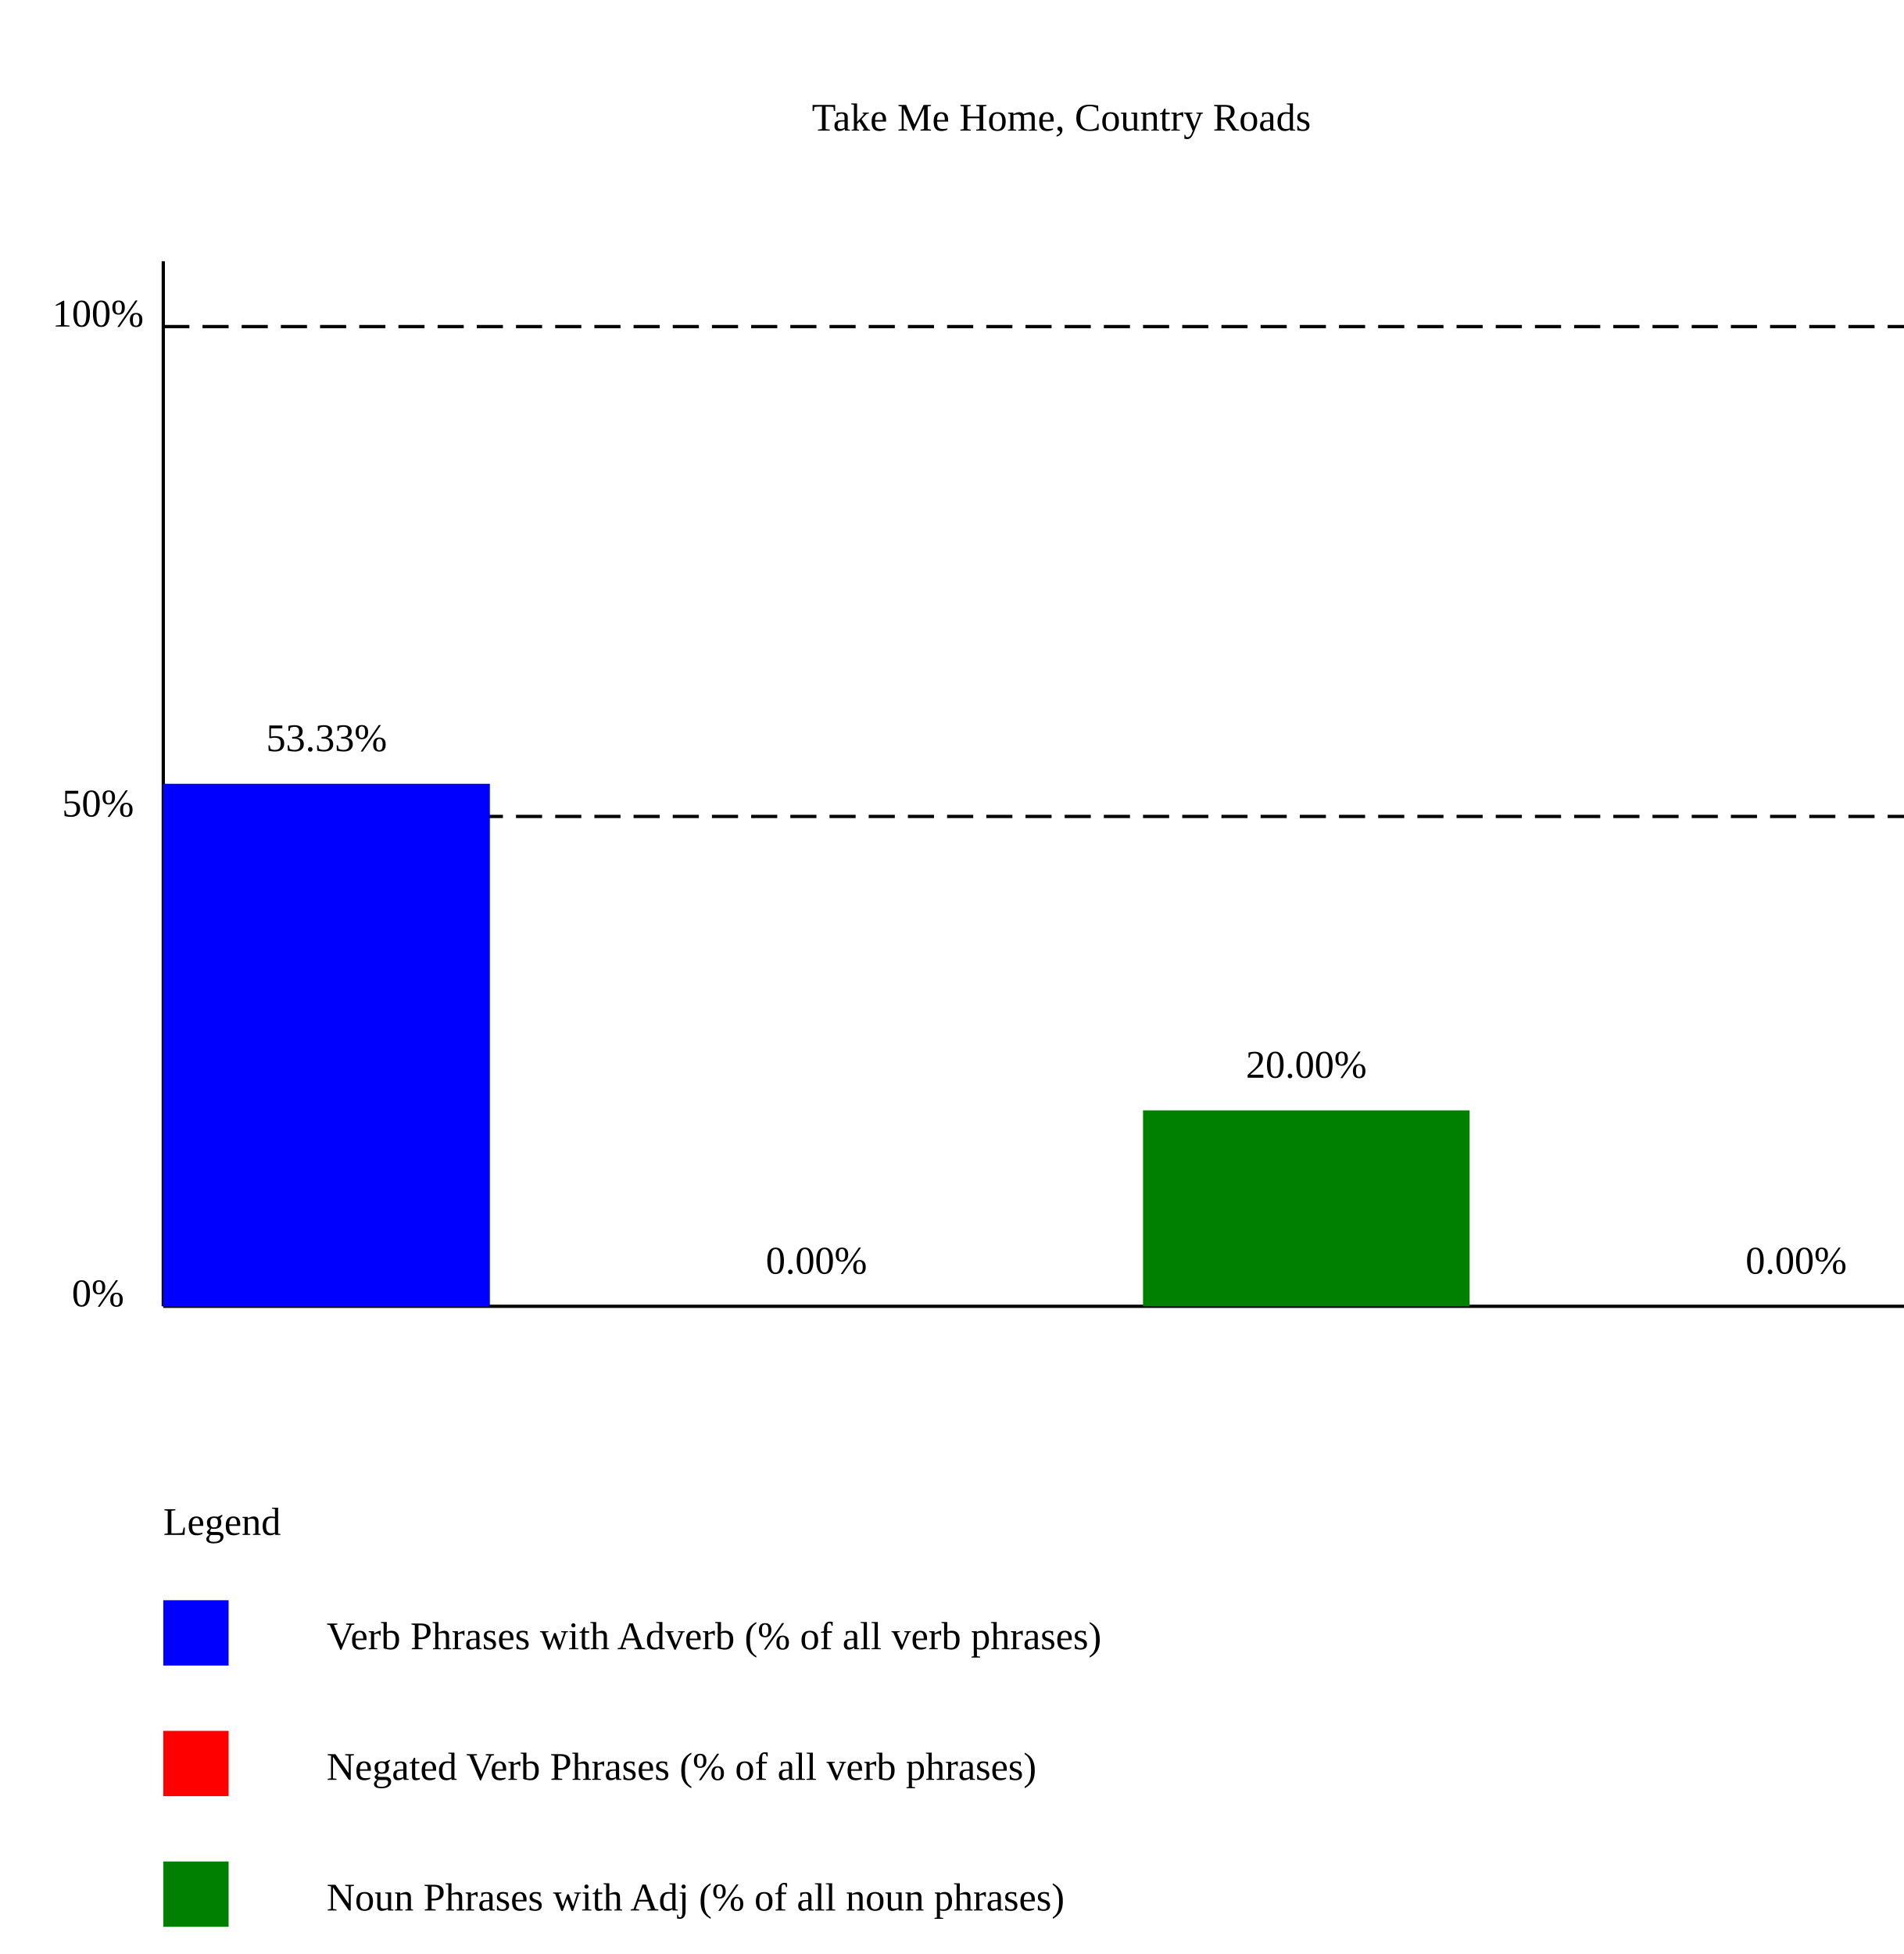
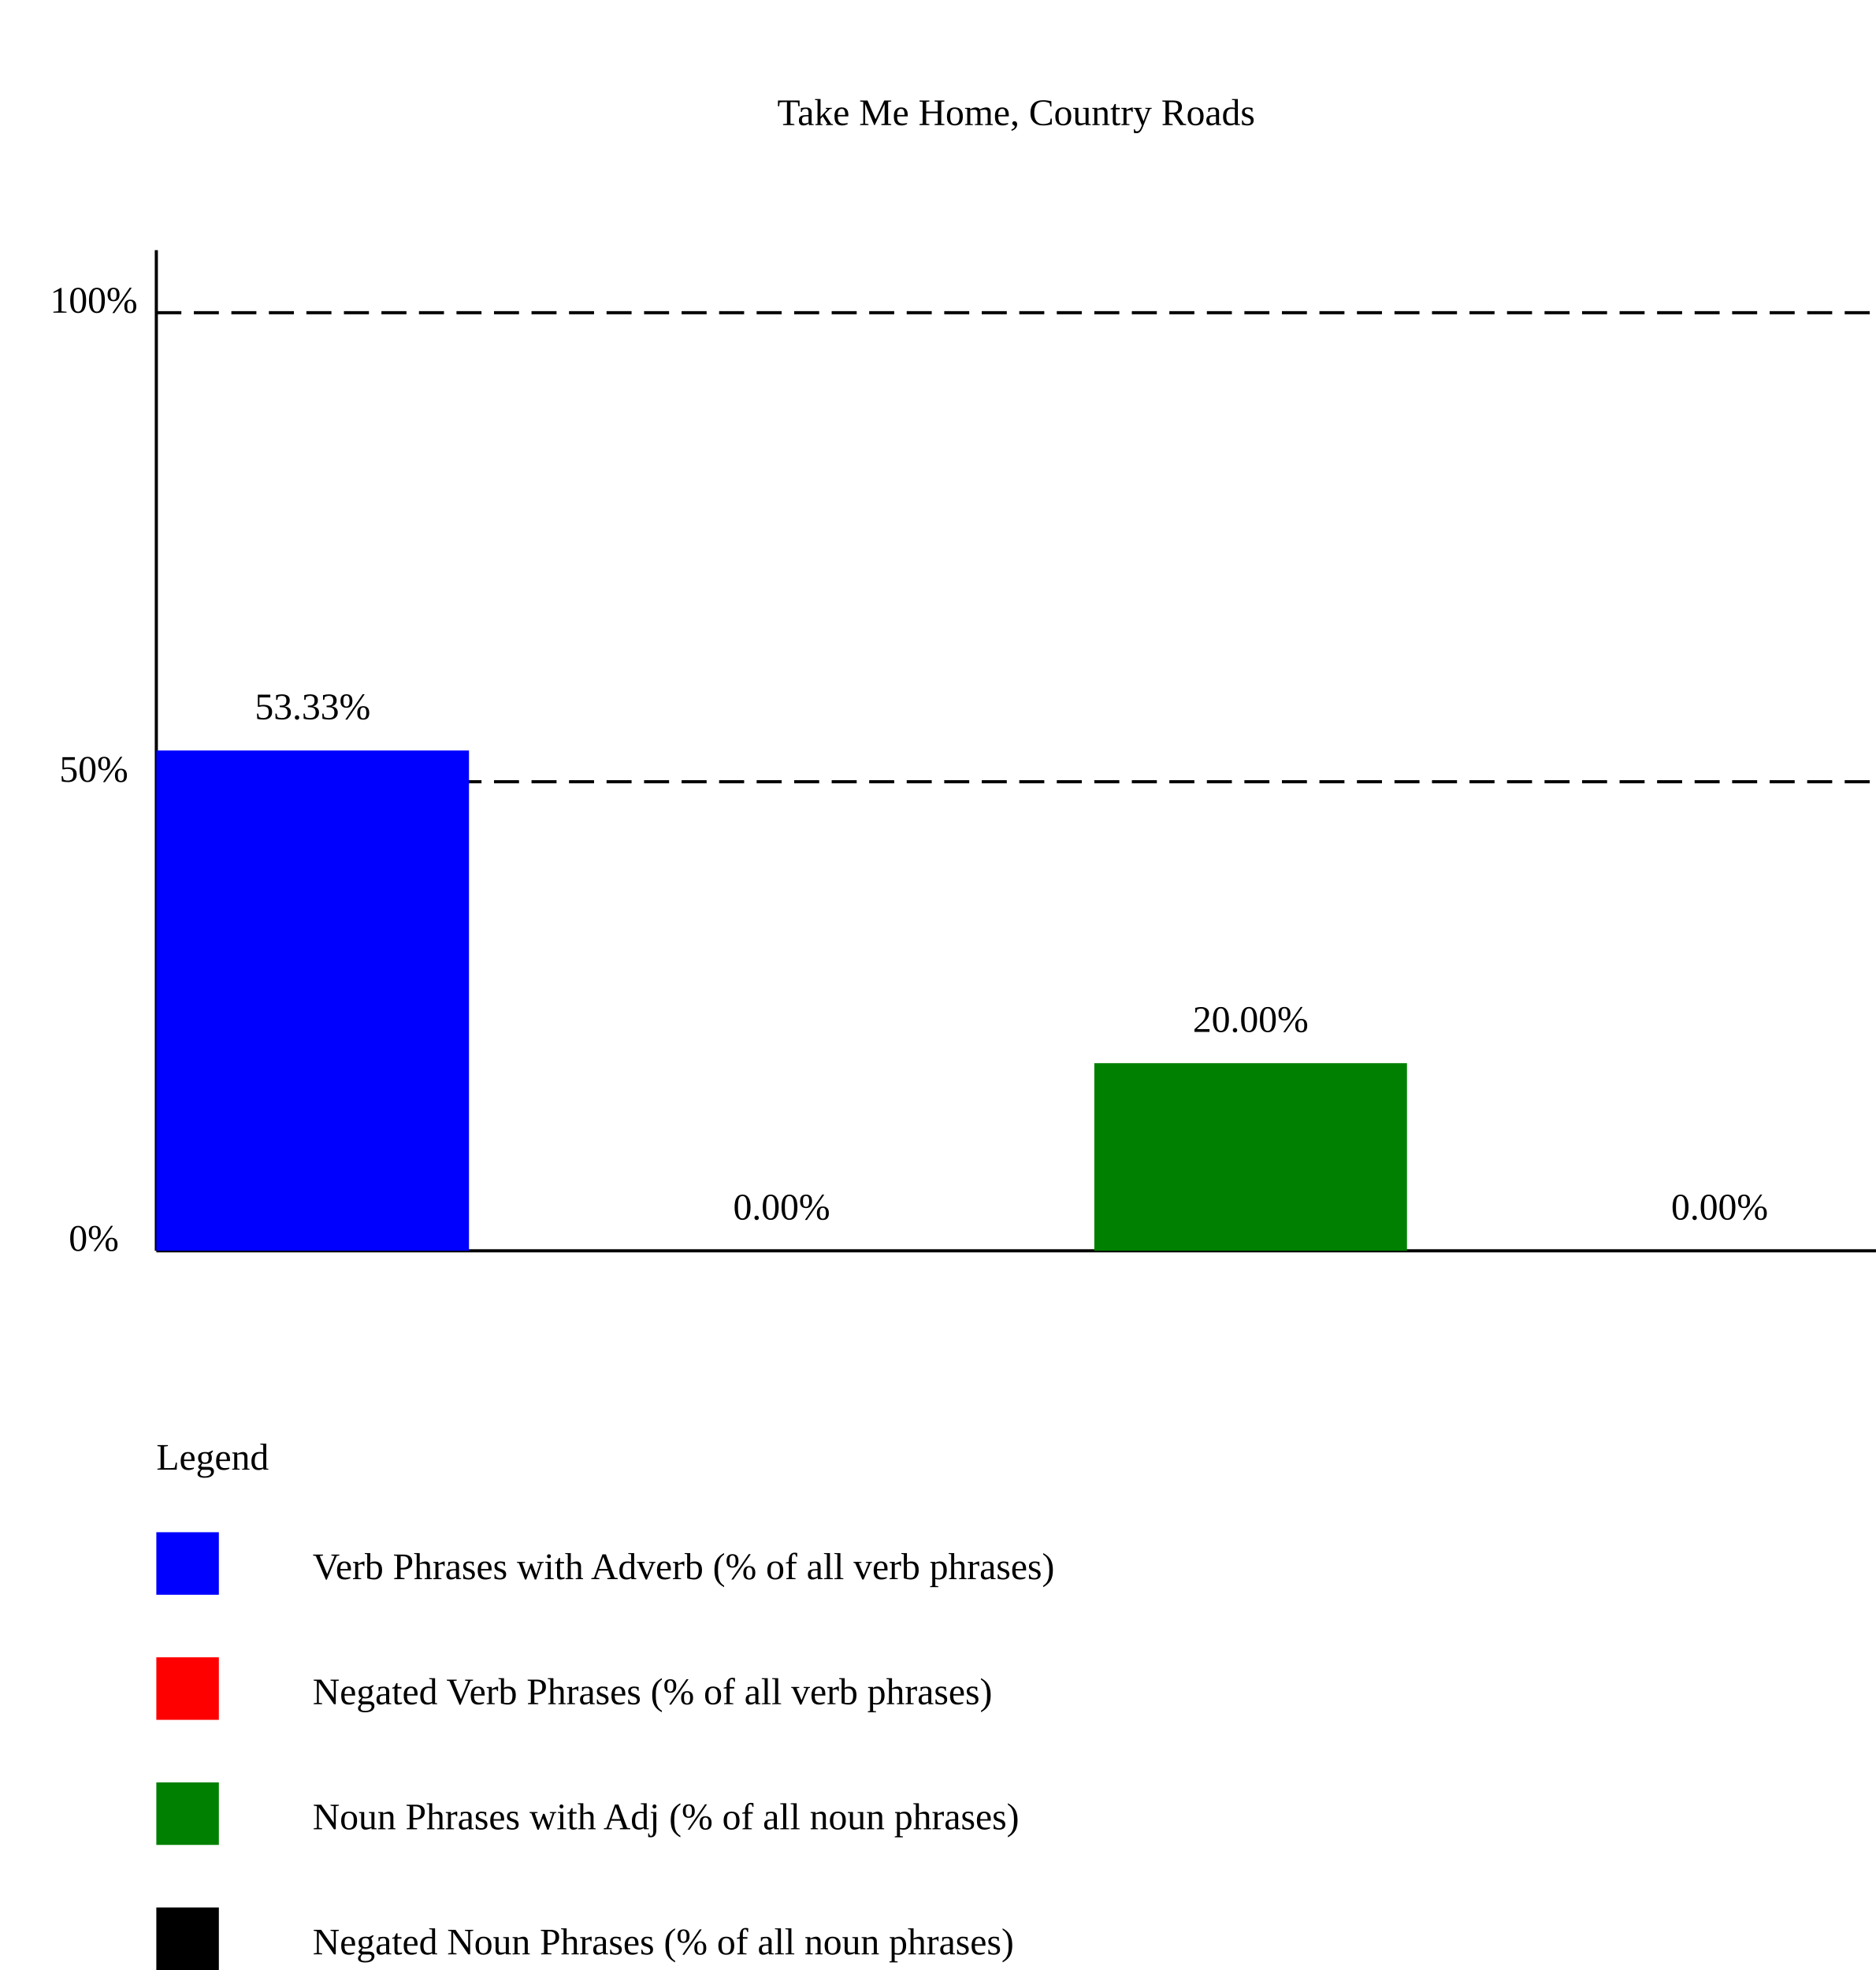
- <svg xmlns="http://www.w3.org/2000/svg" width="100%" height="100%">
+ <svg xmlns="http://www.w3.org/2000/svg" width="100%" height="100%" viewBox="0 0 600 630" preserveAspectRatio="xMidYMid">
  <text x="325" y="40" text-anchor="middle">Take Me Home, Country Roads</text>
  <line x1="50" y1="400" x2="600" y2="400" style="stroke:rgb(0,0,0);stroke-width:1" />
  <line x1="50" y1="400" x2="50" y2="80" style="stroke:rgb(0,0,0);stroke-width:1" />
  <text x="30" y="400" text-anchor="middle">0%</text>
  <text x="30" y="250" text-anchor="middle">50%</text>
  <text x="30" y="100" text-anchor="middle">100%</text>
  <line x1="50" y1="250" x2="600" y2="250" style="stroke:rgb(0,0,0);stroke-width:1" stroke-dasharray="8 4" />
  <line x1="50" y1="100" x2="600" y2="100" style="stroke:rgb(0,0,0);stroke-width:1" stroke-dasharray="8 4" />
  <rect x="50" y="240" width="100" height="160" style="fill:blue" />
  <rect x="200" y="400" width="100" height="0" style="fill:red" />
  <rect x="350" y="340" width="100" height="60" style="fill:green" />
  <rect x="500" y="400" width="100" height="0" style="fill:black" />
  <text x="100" y="230" text-anchor="middle">53.33%</text>
  <text x="250" y="390" text-anchor="middle">0.00%</text>
  <text x="400" y="330" text-anchor="middle">20.00%</text>
  <text x="550" y="390" text-anchor="middle">0.00%</text>
  <text x="50" y="470" text-anchor="left">Legend</text>
  <rect x="50" y="490" width="20" height="20" style="fill:blue" />
  <text x="100" y="505" text-anchor="left">Verb Phrases with Adverb (% of all verb phrases)</text>
  <rect x="50" y="530" width="20" height="20" style="fill:red" />
  <text x="100" y="545" text-anchor="left">Negated Verb Phrases (% of all verb phrases)</text>
  <rect x="50" y="570" width="20" height="20" style="fill:green" />
  <text x="100" y="585" text-anchor="left">Noun Phrases with Adj (% of all noun phrases)</text>
  <rect x="50" y="610" width="20" height="20" style="fill:black" />
  <text x="100" y="625" text-anchor="left">Negated Noun Phrases (% of all noun phrases)</text>
</svg>
